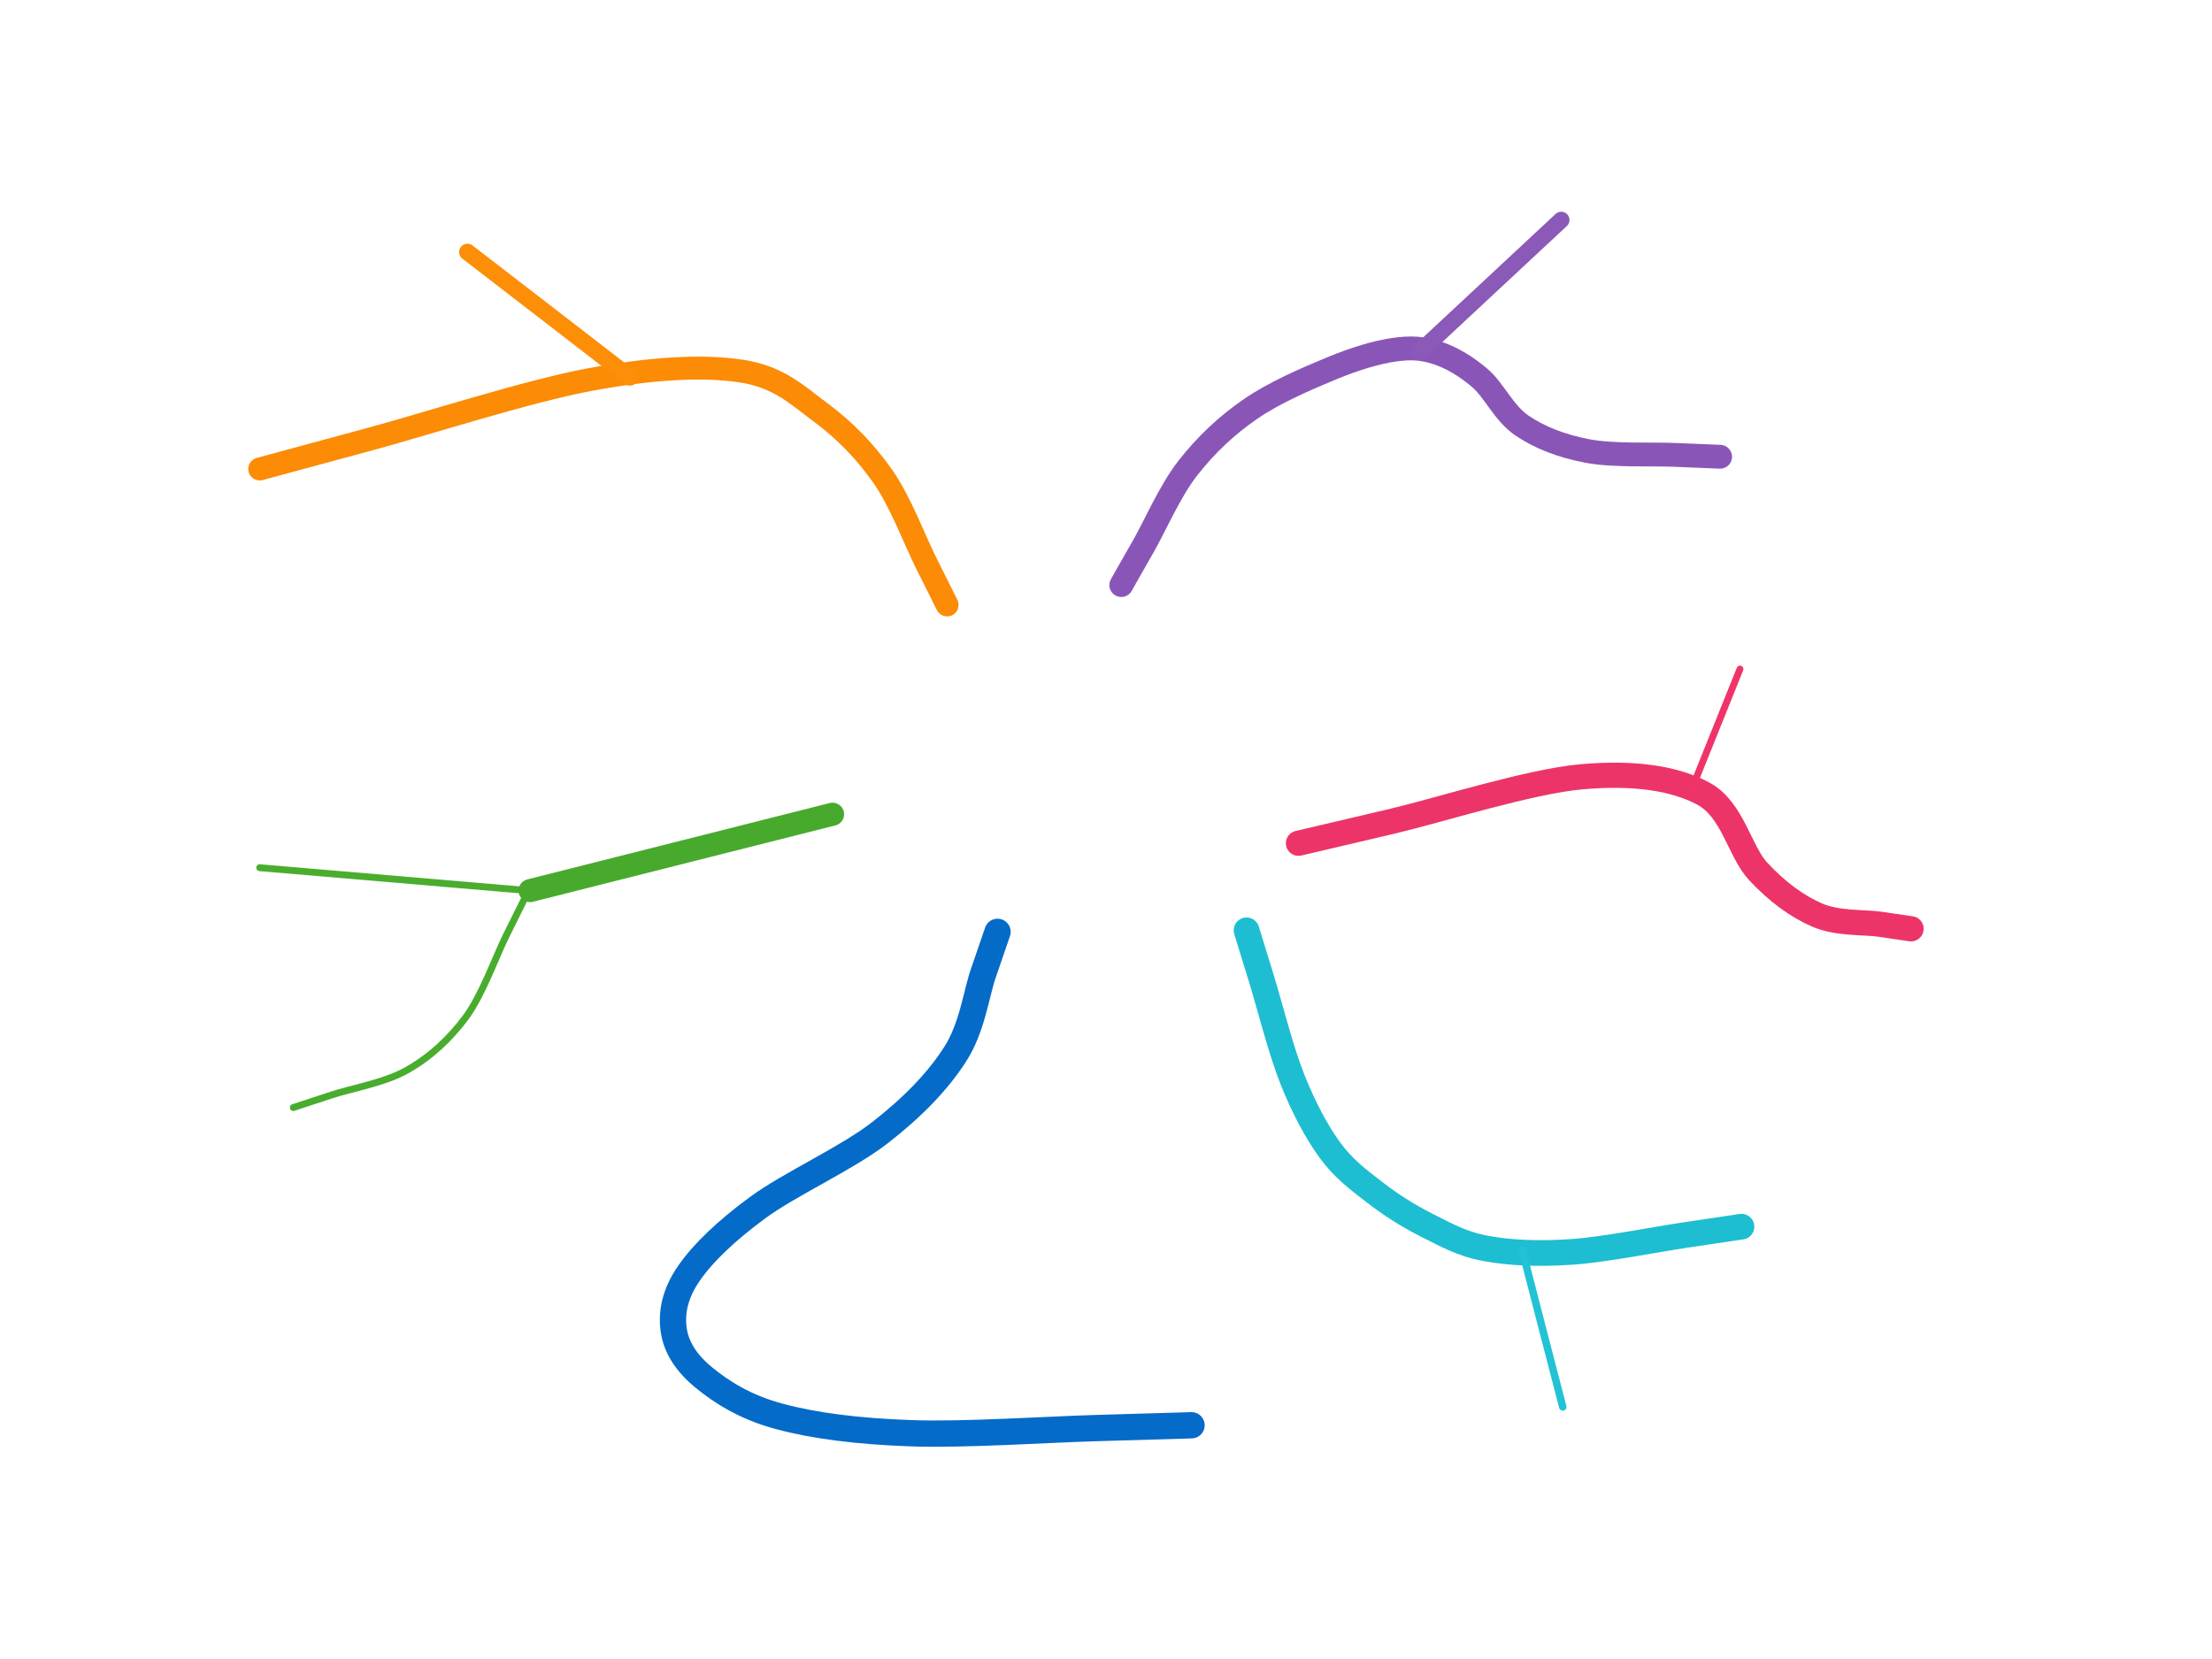
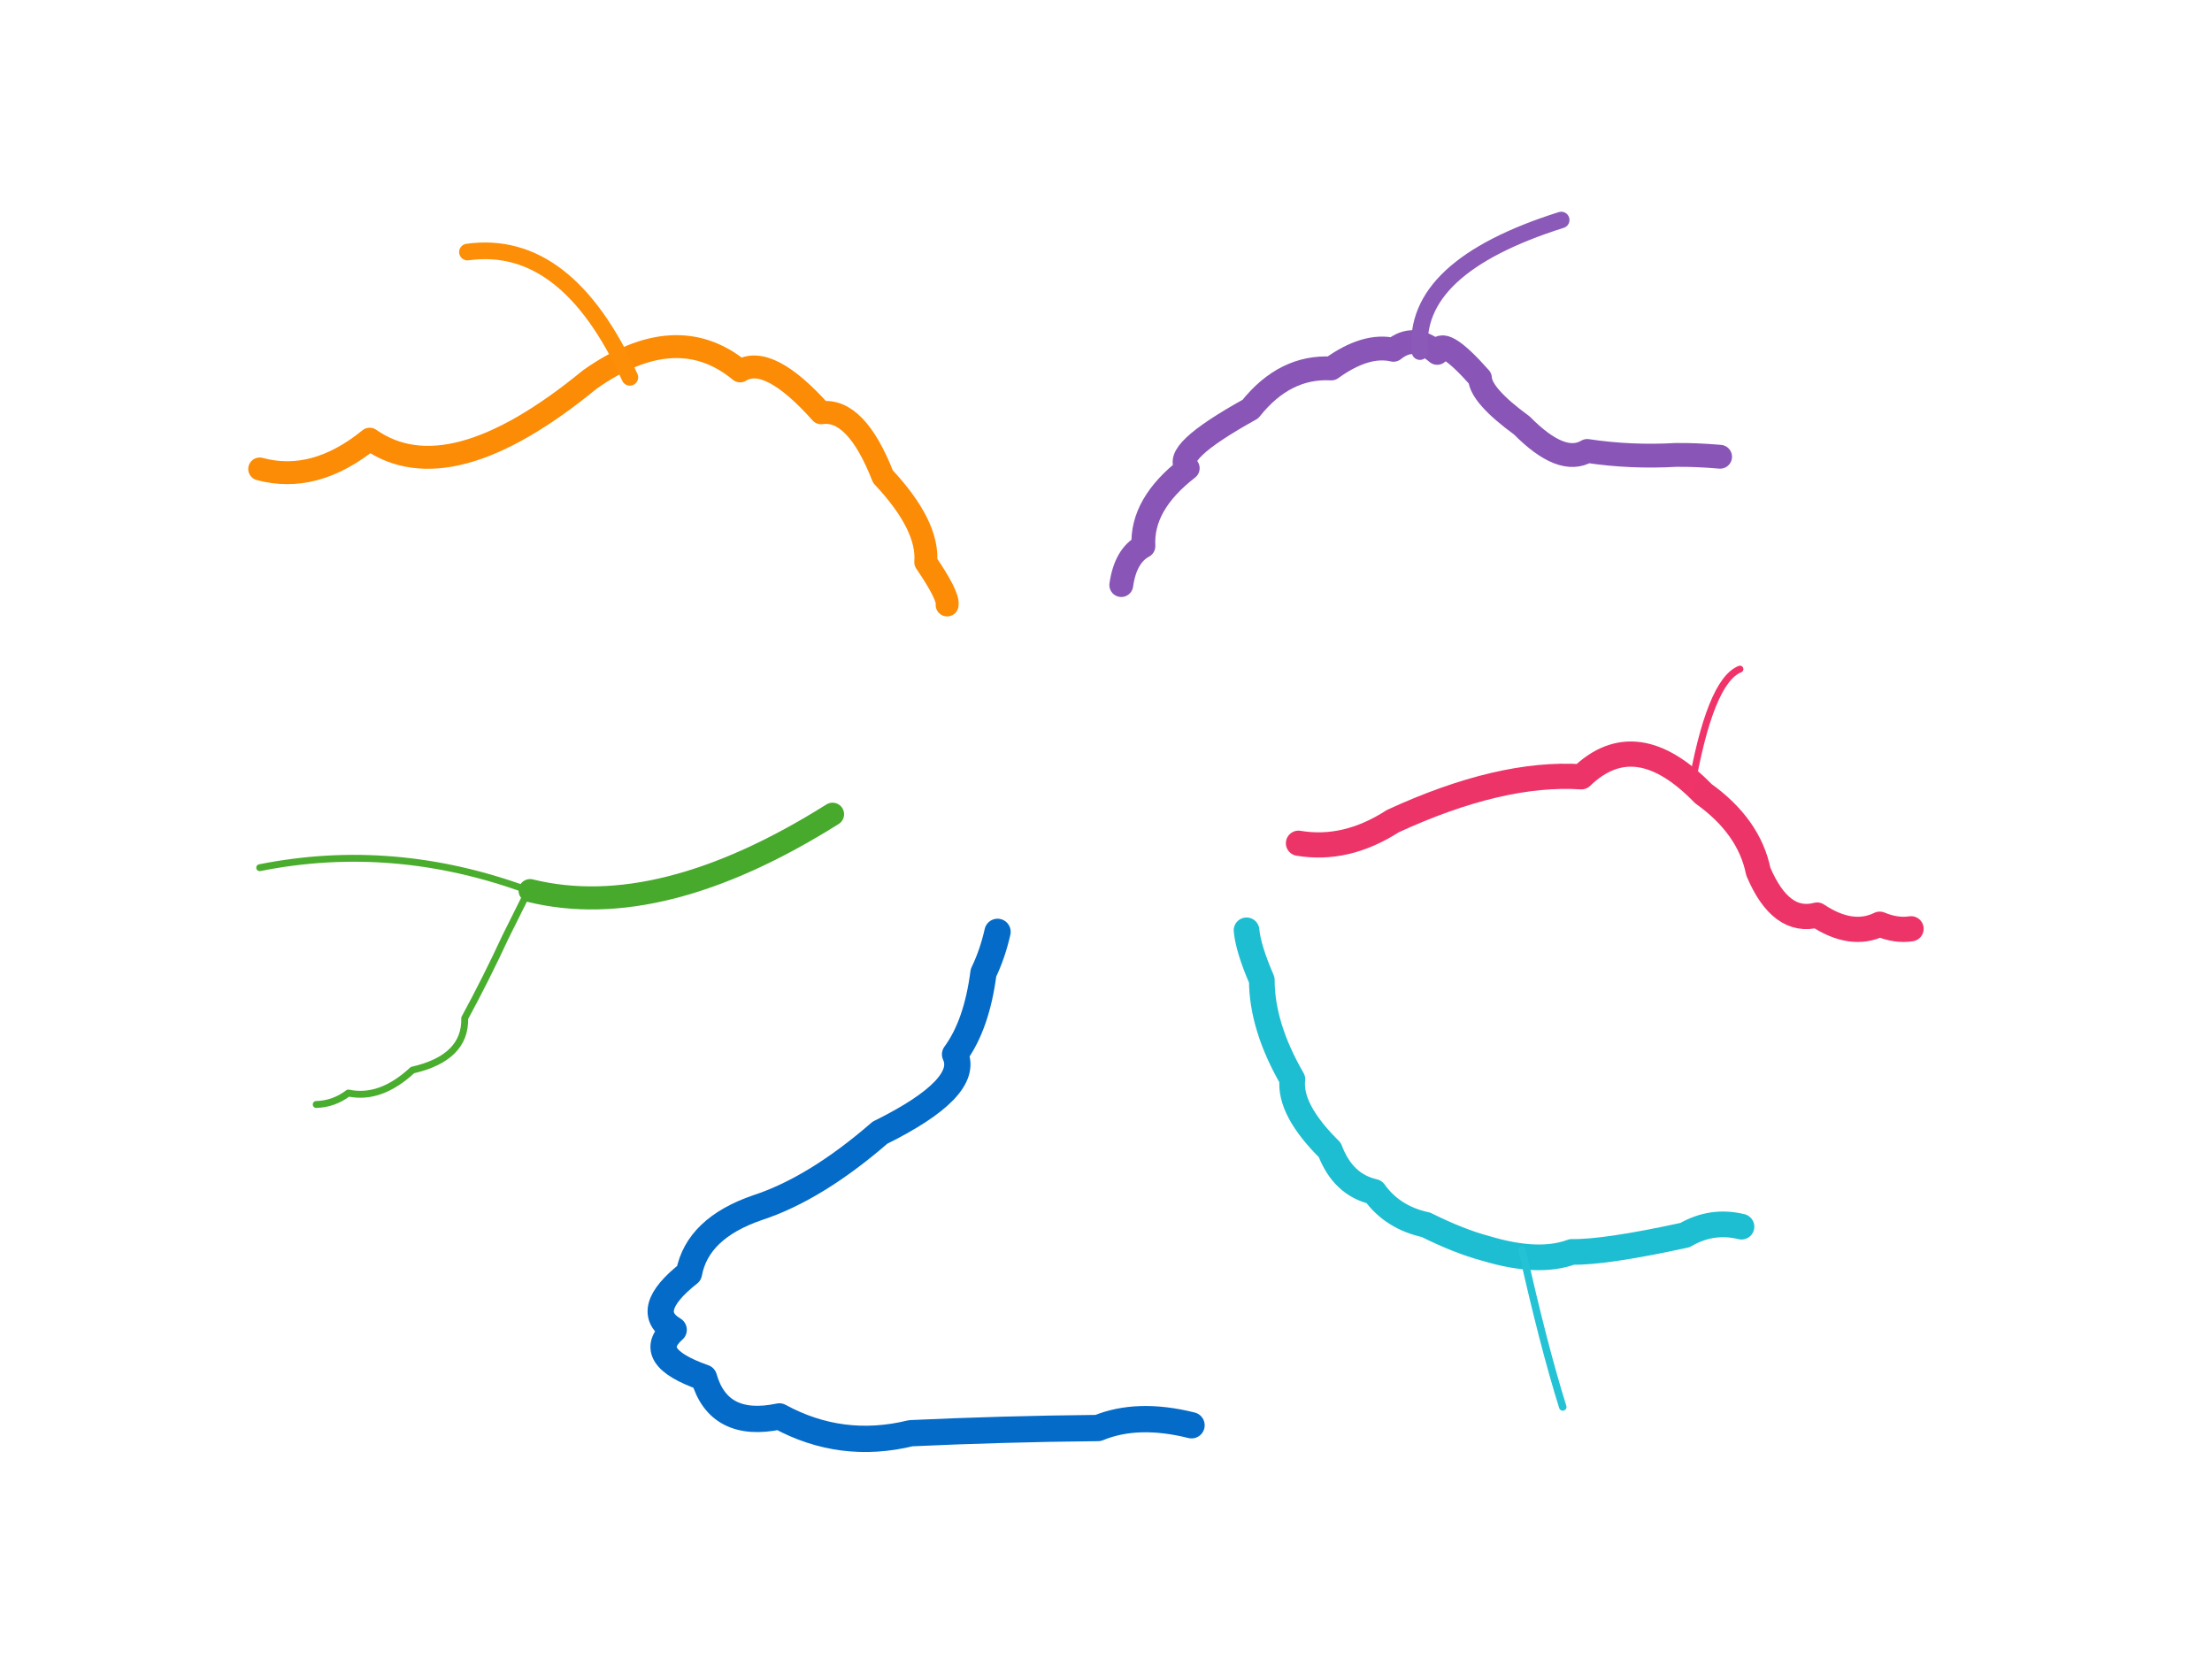
<svg xmlns="http://www.w3.org/2000/svg" viewBox="0 0 1448 1086" width="1448" height="1086">
  <g id="editable-branches" fill="none" stroke-linecap="round" stroke-linejoin="round">
-     <path id="seg_003" d="M 1126.0 299.0 C 1121.2 298.8 1111.5 298.4 1097.0 297.8 C 1082.5 297.1 1055.8 298.5 1039.0 295.2 C 1022.2 292.0 1008.0 286.5 996.2 278.5 C 984.5 270.5 978.0 255.4 968.8 247.5 C 959.5 239.6 950.2 234.1 940.8 231.0 C 931.3 227.9 923.8 227.3 912.2 229.0 C 900.7 230.7 887.1 234.8 871.5 241.2 C 855.9 247.7 834.2 256.9 818.5 267.8 C 802.8 278.6 789.2 291.5 777.5 306.5 C 765.8 321.5 755.8 344.8 748.5 357.5 C 741.2 370.2 736.4 378.8 734.0 383.0" stroke="#8956b7" stroke-width="15.6" />
-     <path id="seg_009" d="M 653.0 610.0 C 651.5 614.5 648.4 623.4 643.8 636.8 C 639.1 650.1 636.5 672.8 625.2 690.2 C 614.0 707.7 597.5 724.8 576.0 741.5 C 554.5 758.2 516.8 775.2 496.0 790.5 C 475.2 805.8 460.2 820.2 451.0 833.5 C 441.8 846.8 439.4 859.1 441.0 870.5 C 442.6 881.9 449.2 892.3 460.8 901.8 C 472.3 911.2 487.7 921.2 510.2 927.2 C 532.8 933.3 561.5 937.0 596.2 938.2 C 631.0 939.5 688.1 935.6 718.8 934.8 C 749.4 933.9 769.8 933.3 780.0 933.0" stroke="#046bc8" stroke-width="17.2" />
-     <path id="seg_008" d="M 1140.0 803.0 C 1133.8 803.9 1121.5 805.8 1103.0 808.5 C 1084.5 811.2 1050.8 818.0 1029.0 819.5 C 1007.2 821.0 988.4 820.2 972.5 817.2 C 956.6 814.3 945.7 807.9 933.5 801.8 C 921.3 795.6 910.0 788.4 899.5 780.2 C 889.0 772.1 879.4 765.0 870.5 752.8 C 861.6 740.5 853.4 725.0 846.0 706.5 C 838.6 688.0 831.0 657.8 826.0 641.5 C 821.0 625.2 817.7 614.4 816.0 609.0" stroke="#1dbed1" stroke-width="16.8" />
-     <path id="seg_001" d="M 1251.0 608.0 C 1247.6 607.5 1240.8 606.5 1230.5 605.0 C 1220.2 603.5 1202.8 604.8 1189.5 599.0 C 1176.2 593.2 1163.4 583.8 1151.0 570.5 C 1138.6 557.2 1134.3 529.8 1115.0 519.5 C 1095.7 509.2 1069.1 505.5 1035.2 508.5 C 1001.4 511.5 942.6 530.2 911.8 537.5 C 880.9 544.8 860.3 549.6 850.0 552.0" stroke="#ed3468" stroke-width="16.5" />
-     <path id="seg_007" d="M 170.0 307.0 C 182.0 303.8 206.0 297.2 242.0 287.5 C 278.0 277.8 345.6 256.0 386.0 248.5 C 426.4 241.0 459.2 239.1 484.5 242.8 C 509.8 246.4 521.9 258.7 537.5 270.2 C 553.1 281.8 566.6 295.7 578.0 312.0 C 589.4 328.3 599.0 354.0 606.0 368.0 C 613.0 382.0 617.7 391.3 620.0 396.0" stroke="#fc8b05" stroke-width="15.0" />
-     <path id="seg_005" d="M 192.0 725.0 C 196.2 723.6 204.5 720.9 217.0 716.8 C 229.5 712.6 252.3 708.8 267.0 700.2 C 281.7 691.8 294.3 680.2 305.0 665.8 C 315.7 651.2 324.5 626.4 331.0 613.2 C 337.5 600.1 341.8 591.4 344.0 587.0" stroke="#48ad2e" stroke-width="4.5" />
-     <path id="seg_002" d="M 306.0 165.0 C 341.3 192.2 378.1 220.5 412.3 247.0" stroke="#fd8e07" stroke-width="10.9" />
-     <path id="seg_004" d="M 170.0 568.0 C 227.6 572.9 294.0 578.6 346.0 583.0" stroke="#4aad2e" stroke-width="4.5" />
-     <path id="seg_006" d="M 1022.0 144.0 C 992.0 171.9 955.2 206.3 929.5 230.2" stroke="#8b59b8" stroke-width="10.8" />
-     <path id="seg_010" d="M 545.0 533.0 C 479.3 549.6 411.5 566.7 347.0 583.0" stroke="#47aa2c" stroke-width="15.1" />
-     <path id="seg_011" d="M 1106.7 518.4 C 1117.1 492.6 1130.8 458.5 1139.0 438.0" stroke="#f03469" stroke-width="4.5" />
-     <path id="seg_012" d="M 996.4 818.2 C 1004.9 851.3 1016.0 894.0 1023.0 921.0" stroke="#23c2d5" stroke-width="4.9" />
+     <path id="seg_003" d="M 1126.0 299.0 C 1115.7 298.1 1106.0 297.7 1097.0 297.8 C 1077.7 298.9 1058.3 298.1 1039.0 295.2 C 1027.9 301.8 1013.7 296.2 996.2 278.5 C 978.4 265.5 969.2 255.2 968.8 247.5 C 951.8 228.3 942.4 222.8 940.8 231.0 C 930.6 222.3 921.1 221.7 912.2 229.0 C 900.2 226.2 886.6 230.3 871.5 241.2 C 851.2 240.1 833.5 248.9 818.5 267.8 C 783.5 287.2 769.8 300.1 777.5 306.5 C 757.2 322.2 747.5 339.2 748.5 357.5 C 740.7 361.7 735.8 370.2 734.0 383.0" stroke="#8956b7" stroke-width="15.6" />
+     <path id="seg_008" d="M 653.0 610.0 C 650.8 619.8 647.7 628.7 643.8 636.8 C 640.9 659.2 634.8 677.1 625.2 690.2 C 632.0 704.8 615.6 721.9 576.0 741.5 C 548.0 765.8 521.3 782.2 496.0 790.5 C 469.7 799.5 454.7 813.8 451.0 833.5 C 430.3 849.8 427.0 862.2 441.0 870.5 C 427.8 882.1 434.3 892.5 460.8 901.8 C 467.2 924.2 483.8 932.8 510.2 927.2 C 537.2 941.9 565.9 945.6 596.2 938.2 C 635.1 936.4 675.9 935.2 718.8 934.8 C 736.0 927.7 756.4 927.1 780.0 933.0" stroke="#046bc8" stroke-width="17.2" />
+     <path id="seg_007" d="M 1140.0 803.0 C 1127.0 799.8 1114.7 801.7 1103.0 808.5 C 1067.7 816.2 1043.0 819.8 1029.0 819.5 C 1014.5 824.9 995.7 824.2 972.5 817.2 C 960.8 814.1 947.8 808.9 933.5 801.8 C 918.8 798.6 907.5 791.4 899.5 780.2 C 885.8 777.1 876.2 767.9 870.5 752.8 C 852.7 735.2 844.5 719.8 846.0 706.5 C 832.7 683.5 826.0 661.8 826.0 641.5 C 820.0 627.7 816.7 616.8 816.0 609.0" stroke="#1dbed1" stroke-width="16.8" />
+     <path id="seg_001" d="M 1251.0 608.0 C 1244.5 609.0 1237.7 608.0 1230.5 605.0 C 1218.2 611.0 1204.5 609.0 1189.5 599.0 C 1173.7 603.2 1160.8 593.7 1151.0 570.5 C 1147.0 550.8 1135.0 533.8 1115.0 519.5 C 1085.6 489.2 1059.0 485.5 1035.2 508.5 C 1000.1 506.2 958.9 515.8 911.8 537.5 C 891.3 550.7 870.8 555.5 850.0 552.0" stroke="#ed3468" stroke-width="16.5" />
+     <path id="seg_006" d="M 170.0 307.0 C 194.0 313.5 218.0 307.0 242.0 287.5 C 276.7 311.8 324.7 298.8 386.0 248.5 C 423.8 221.8 456.7 219.8 484.5 242.8 C 496.8 235.2 514.5 244.4 537.5 270.2 C 552.7 268.0 566.2 281.9 578.0 312.0 C 598.0 333.3 607.3 352.0 606.0 368.0 C 616.0 382.7 620.7 392.0 620.0 396.0" stroke="#fc8b05" stroke-width="15.0" />
+     <path id="seg_009" d="M 207.0 723.0 C 214.7 722.8 221.7 720.3 228.0 715.5 C 242.0 718.5 256.0 713.5 270.0 700.5 C 293.2 695.2 304.7 683.8 304.2 666.5 C 313.8 648.8 322.6 631.2 330.8 613.5 C 336.0 603.0 340.4 594.2 344.0 587.0" stroke="#49ad2e" stroke-width="4.5" />
+     <path id="seg_002" d="M 306.0 165.0 C 349.2 159.0 384.7 186.3 412.3 247.0" stroke="#fd8e07" stroke-width="10.9" />
+     <path id="seg_004" d="M 170.0 568.0 C 228.7 556.3 287.3 561.3 346.0 583.0" stroke="#4aad2e" stroke-width="4.5" />
+     <path id="seg_005" d="M 1022.0 144.0 C 956.8 164.6 926.0 193.3 929.5 230.2" stroke="#8b59b8" stroke-width="10.8" />
+     <path id="seg_010" d="M 545.0 533.0 C 469.7 580.3 403.7 597.0 347.0 583.0" stroke="#47aa2c" stroke-width="15.1" />
+     <path id="seg_011" d="M 1106.7 518.4 C 1115.0 470.0 1125.8 443.2 1139.0 438.0" stroke="#f03469" stroke-width="4.5" />
+     <path id="seg_012" d="M 996.4 818.2 C 1005.7 859.7 1014.5 893.9 1023.0 921.0" stroke="#23c2d5" stroke-width="4.9" />
  </g>
</svg>
